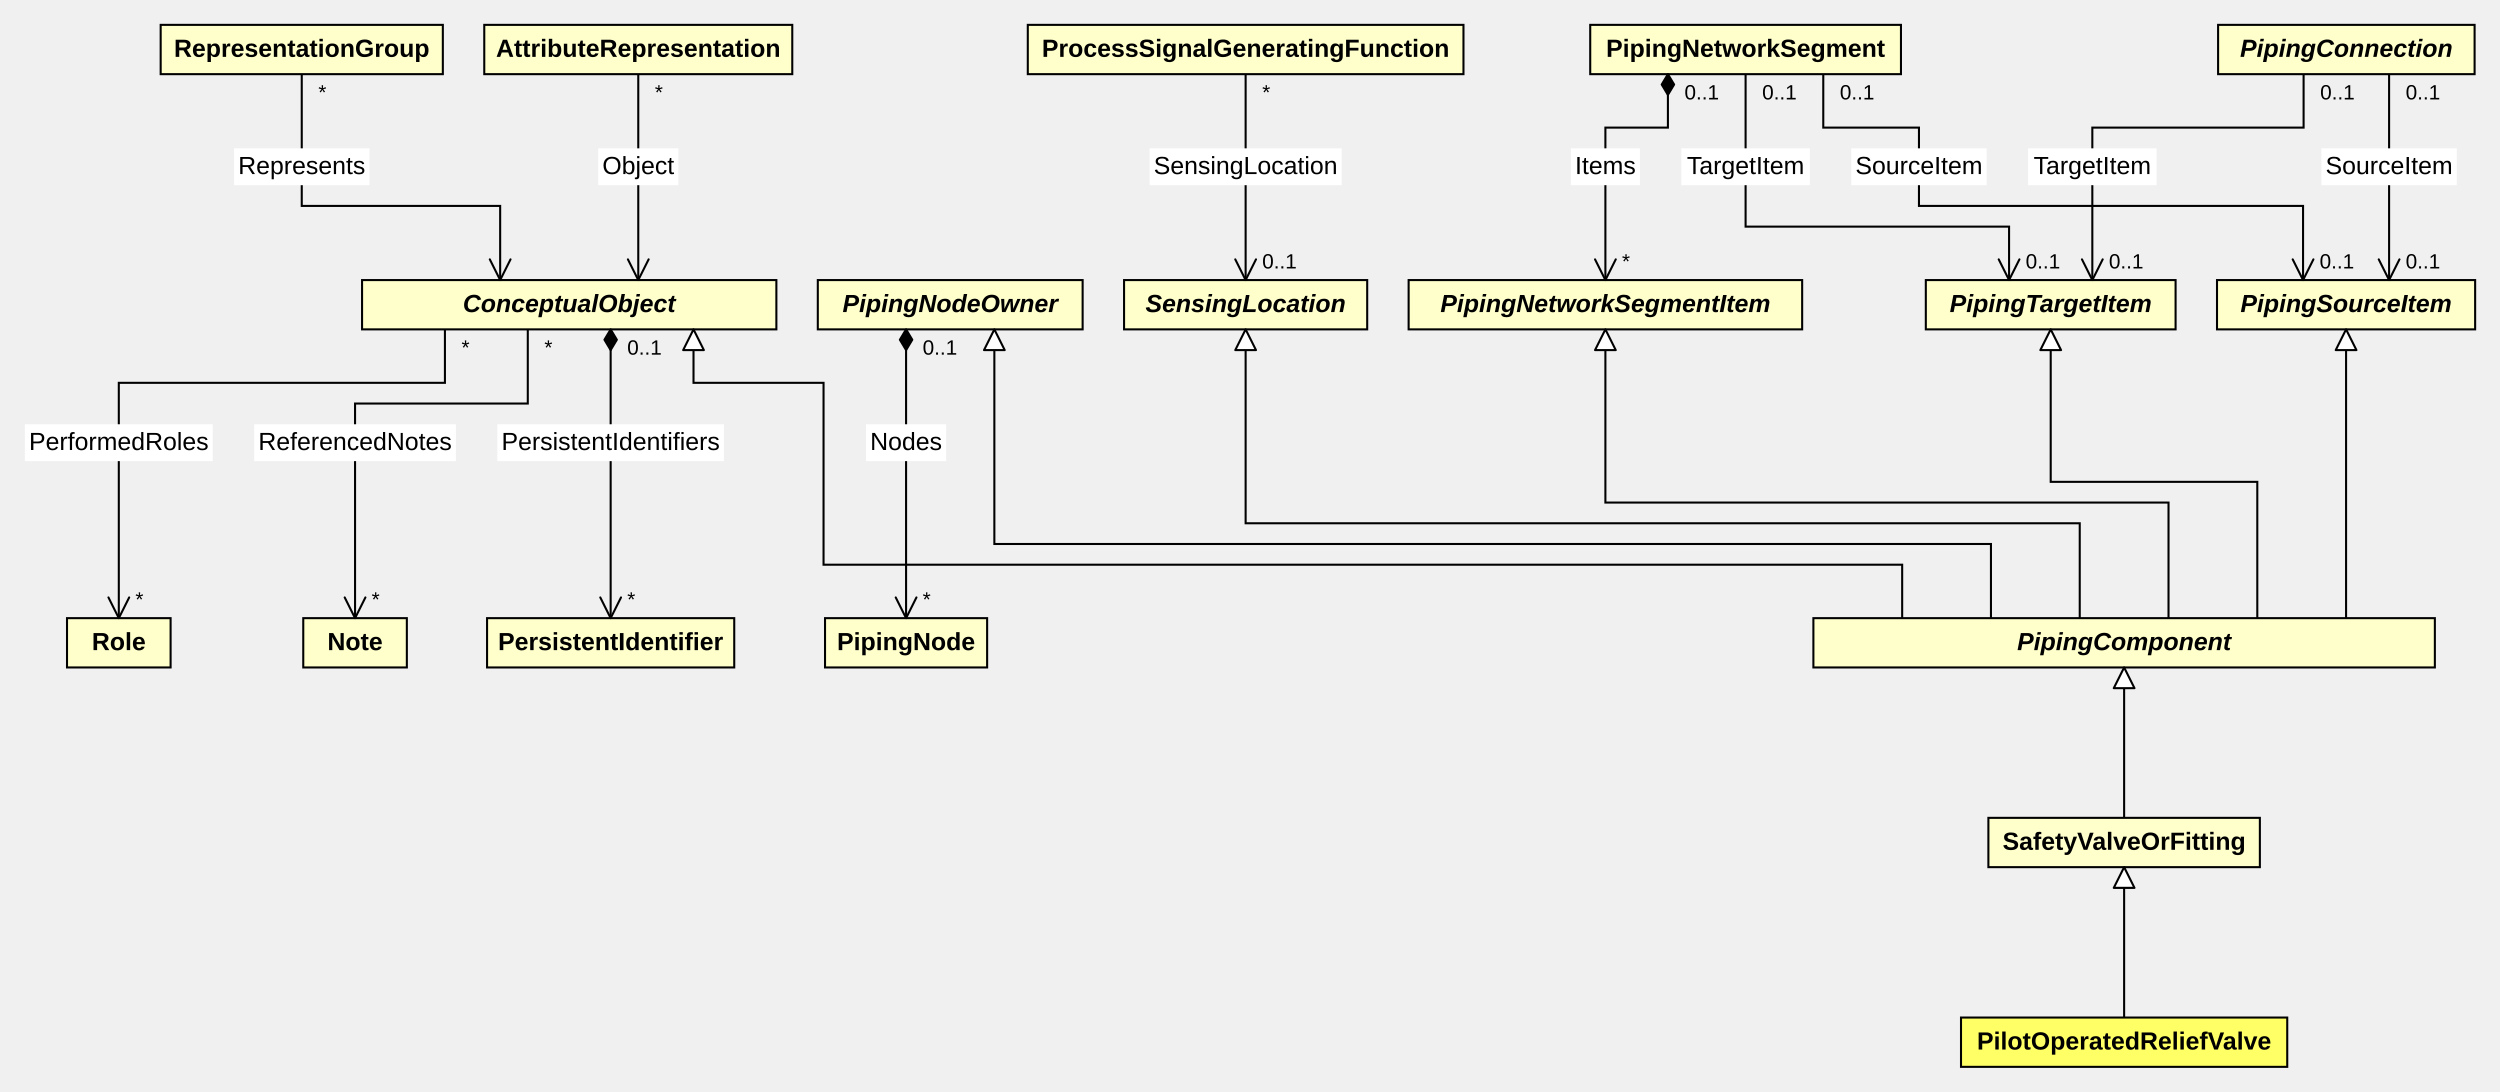
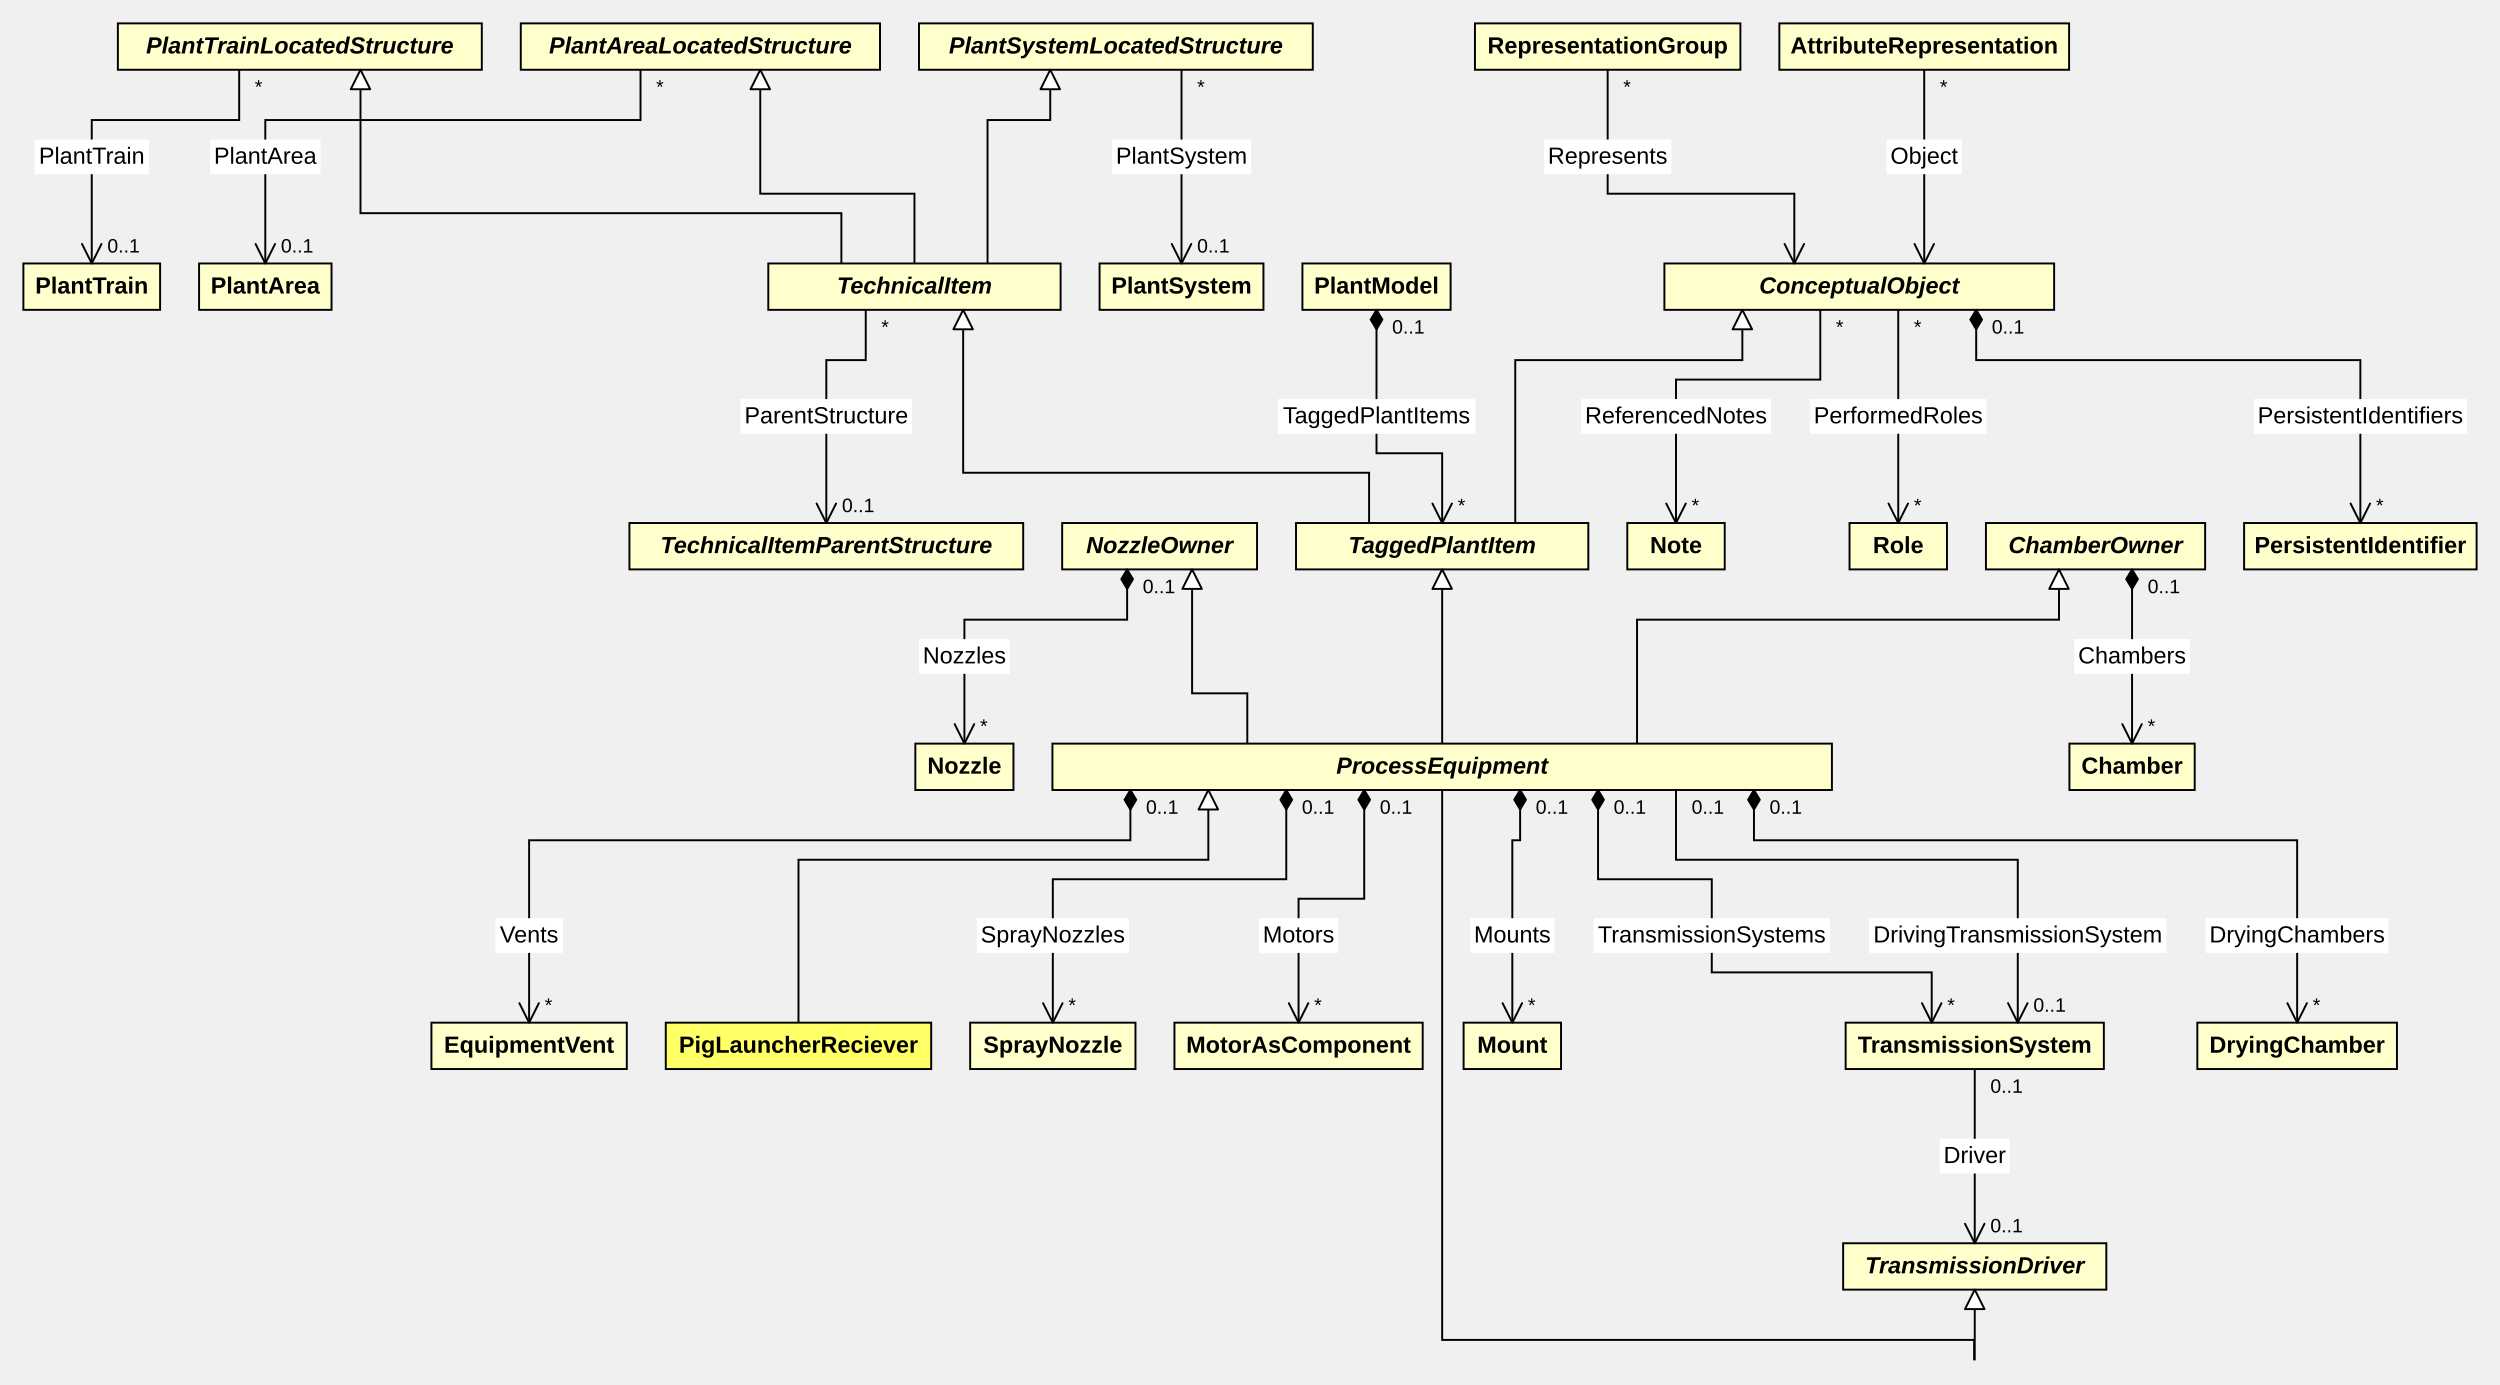
- <svg xmlns="http://www.w3.org/2000/svg" width="1206.825px" height="527px" viewBox="0.0 0.0 1206.825 527">
+ <svg xmlns="http://www.w3.org/2000/svg" width="1282.925px" height="710.6px" viewBox="0.0 0.0 1282.925 710.6">
  <style>
            .uml-foreground-stroke {
                stroke: black;
                stroke-width: 1px;
            }
            
            .uml-foreground-fill {
                fill: black;
            }
            
            .uml-background_color-type {
                fill: #ffffcc;
            }
            
            .uml-background_color-main_type {
                fill: #ffff66;
            }
            
            .uml-background_color-instance {
                fill: blue;
            }
            
            .uml-background_color-background {
                fill: white;
            }
            
            .uml-background_color-foreground {
                fill: black;
            }
            
            .uml-font-normal {
                font-family: Arial;
            }
            
            .uml-font-element {
                font-family: Arial;
            }
            
            .uml-fontsize-normal {
                font-size: 10px;
            }

            .uml-fontsize-large {
                font-size: 12px;
            }
            
            .uml-source_marker-closed_arrow {
                marker-start: url(#uml-marker-closed_arrow);
            }
            
            .uml-source_marker-open_arrow {
                marker-start: url(#uml-marker-open_arrow);
            }
            
            .uml-source_marker-filled_diamond {
                marker-start: url(#uml-marker-filled_diamond);
            }

            .uml-target_marker-closed_arrow {
                marker-end: url(#uml-marker-closed_arrow);
            }
            
            .uml-target_marker-open_arrow {
                marker-end: url(#uml-marker-open_arrow);
            }
            
            .uml-target_marker-filled_diamond {
                marker-end: url(#uml-marker-filled_diamond);
            }

            </style>
  <defs>
    <marker id="uml-marker-closed_arrow" viewBox="-2 -2 14 14" refX="10" refY="5.0" markerWidth="14" markerHeight="14" orient="auto-start-reverse">
      <path d="M 0 0 L 10 5.0 L 0 10 Z" stroke-linejoin="round" stroke-linecap="round" class="uml-foreground-stroke uml-background_color-background" />
    </marker>
    <marker id="uml-marker-open_arrow" viewBox="-2 -2 14 14" refX="10" refY="5.0" markerWidth="14" markerHeight="14" orient="auto-start-reverse">
      <path d="M 0 0 L 10 5.0 L 0 10" stroke-linejoin="round" stroke-linecap="round" fill="none" class="uml-foreground-stroke" />
    </marker>
    <marker id="uml-marker-filled_diamond" viewBox="-2 -2 14 14" refX="10" refY="5.0" markerWidth="14" markerHeight="14" orient="auto-start-reverse">
      <path d="M 0 5.0 L      5.0 2.0        10 5.0      5.0 8.0 Z       " stroke-linejoin="round" stroke-linecap="round" class="uml-foreground-stroke uml-background_color-foreground" />
    </marker>
  </defs>
-   <rect class="uml-background_color-type uml-foreground-stroke" x="174.778" y="135.2" width="200.0" height="23.8" />
-   <text x="274.778" text-anchor="middle" font-size="0px" y="150.64">
+   <rect class="uml-background_color-type uml-foreground-stroke" x="854.122" y="135.2" width="200.0" height="23.8" />
+   <text x="954.122" text-anchor="middle" font-size="0px" y="150.64">
    <a href="../dexpi-models/Core/ConceptualObject.html">
      <tspan class="uml-foreground-fill uml-font-element uml-fontsize-large" font-weight="bold" font-style="italic">ConceptualObject</tspan>
    </a>
  </text>
-   <rect class="uml-background_color-type uml-foreground-stroke" x="542.619" y="135.2" width="117.369" height="23.8" />
-   <text x="601.303" text-anchor="middle" font-size="0px" y="150.64">
-     <a href="../dexpi-models/Plant/Instrumentation/SensingLocation.html">
-       <tspan class="uml-foreground-fill uml-font-element uml-fontsize-large" font-weight="bold" font-style="italic">SensingLocation</tspan>
-     </a>
-   </text>
-   <rect class="uml-background_color-type uml-foreground-stroke" x="875.379" y="298.4" width="300.0" height="23.8" />
-   <text x="1025.379" text-anchor="middle" font-size="0px" y="313.84">
-     <a href="../dexpi-models/Plant/Piping/PipingComponent.html">
-       <tspan class="uml-foreground-fill uml-font-element uml-fontsize-large" font-weight="bold" font-style="italic">PipingComponent</tspan>
-     </a>
-   </text>
-   <rect class="uml-background_color-type uml-foreground-stroke" x="1070.742" y="12.0" width="123.82" height="23.8" />
-   <text x="1132.653" text-anchor="middle" font-size="0px" y="27.44">
-     <a href="../dexpi-models/Plant/Piping/PipingConnection.html">
-       <tspan class="uml-foreground-fill uml-font-element uml-fontsize-large" font-weight="bold" font-style="italic">PipingConnection</tspan>
-     </a>
-   </text>
-   <rect class="uml-background_color-type uml-foreground-stroke" x="679.987" y="135.2" width="189.969" height="23.8" />
-   <text x="774.972" text-anchor="middle" font-size="0px" y="150.64">
-     <a href="../dexpi-models/Plant/Piping/PipingNetworkSegmentItem.html">
-       <tspan class="uml-foreground-fill uml-font-element uml-fontsize-large" font-weight="bold" font-style="italic">PipingNetworkSegmentItem</tspan>
-     </a>
-   </text>
-   <rect class="uml-background_color-type uml-foreground-stroke" x="394.778" y="135.2" width="127.84" height="23.8" />
-   <text x="458.698" text-anchor="middle" font-size="0px" y="150.64">
-     <a href="../dexpi-models/Plant/Piping/PipingNodeOwner.html">
-       <tspan class="uml-foreground-fill uml-font-element uml-fontsize-large" font-weight="bold" font-style="italic">PipingNodeOwner</tspan>
-     </a>
-   </text>
-   <rect class="uml-background_color-type uml-foreground-stroke" x="1070.218" y="135.2" width="124.607" height="23.8" />
-   <text x="1132.521" text-anchor="middle" font-size="0px" y="150.64">
-     <a href="../dexpi-models/Plant/Piping/PipingSourceItem.html">
-       <tspan class="uml-foreground-fill uml-font-element uml-fontsize-large" font-weight="bold" font-style="italic">PipingSourceItem</tspan>
-     </a>
-   </text>
-   <rect class="uml-background_color-type uml-foreground-stroke" x="929.652" y="135.2" width="120.566" height="23.8" />
-   <text x="989.935" text-anchor="middle" font-size="0px" y="150.64">
-     <a href="../dexpi-models/Plant/Piping/PipingTargetItem.html">
-       <tspan class="uml-foreground-fill uml-font-element uml-fontsize-large" font-weight="bold" font-style="italic">PipingTargetItem</tspan>
-     </a>
-   </text>
-   <rect class="uml-background_color-type uml-foreground-stroke" x="233.77" y="12.0" width="148.684" height="23.8" />
-   <text x="308.112" text-anchor="middle" font-size="0px" y="27.44">
+   <rect class="uml-background_color-type uml-foreground-stroke" x="267.247" y="12.0" width="184.346" height="23.8" />
+   <text x="359.42" text-anchor="middle" font-size="0px" y="27.44">
+     <a href="../dexpi-models/Plant/PlantStructure/PlantAreaLocatedStructure.html">
+       <tspan class="uml-foreground-fill uml-font-element uml-fontsize-large" font-weight="bold" font-style="italic">PlantAreaLocatedStructure</tspan>
+     </a>
+   </text>
+   <rect class="uml-background_color-type uml-foreground-stroke" x="471.593" y="12.0" width="202.085" height="23.8" />
+   <text x="572.636" text-anchor="middle" font-size="0px" y="27.44">
+     <a href="../dexpi-models/Plant/PlantStructure/PlantSystemLocatedStructure.html">
+       <tspan class="uml-foreground-fill uml-font-element uml-fontsize-large" font-weight="bold" font-style="italic">PlantSystemLocatedStructure</tspan>
+     </a>
+   </text>
+   <rect class="uml-background_color-type uml-foreground-stroke" x="60.49" y="12.0" width="186.757" height="23.8" />
+   <text x="153.869" text-anchor="middle" font-size="0px" y="27.44">
+     <a href="../dexpi-models/Plant/PlantStructure/PlantTrainLocatedStructure.html">
+       <tspan class="uml-foreground-fill uml-font-element uml-fontsize-large" font-weight="bold" font-style="italic">PlantTrainLocatedStructure</tspan>
+     </a>
+   </text>
+   <rect class="uml-background_color-type uml-foreground-stroke" x="394.269" y="135.2" width="150.0" height="23.8" />
+   <text x="469.269" text-anchor="middle" font-size="0px" y="150.64">
+     <a href="../dexpi-models/Plant/PlantStructure/TechnicalItem.html">
+       <tspan class="uml-foreground-fill uml-font-element uml-fontsize-large" font-weight="bold" font-style="italic">TechnicalItem</tspan>
+     </a>
+   </text>
+   <rect class="uml-background_color-type uml-foreground-stroke" x="323.007" y="268.4" width="202.071" height="23.8" />
+   <text x="424.043" text-anchor="middle" font-size="0px" y="283.84">
+     <a href="../dexpi-models/Plant/PlantStructure/TechnicalItemParentStructure.html">
+       <tspan class="uml-foreground-fill uml-font-element uml-fontsize-large" font-weight="bold" font-style="italic">TechnicalItemParentStructure</tspan>
+     </a>
+   </text>
+   <rect class="uml-background_color-type uml-foreground-stroke" x="1019.122" y="268.4" width="112.484" height="23.8" />
+   <text x="1075.364" text-anchor="middle" font-size="0px" y="283.84">
+     <a href="../dexpi-models/Plant/ProcessEquipment/ChamberOwner.html">
+       <tspan class="uml-foreground-fill uml-font-element uml-fontsize-large" font-weight="bold" font-style="italic">ChamberOwner</tspan>
+     </a>
+   </text>
+   <rect class="uml-background_color-type uml-foreground-stroke" x="545.078" y="268.4" width="100.0" height="23.8" />
+   <text x="595.078" text-anchor="middle" font-size="0px" y="283.84">
+     <a href="../dexpi-models/Plant/ProcessEquipment/NozzleOwner.html">
+       <tspan class="uml-foreground-fill uml-font-element uml-fontsize-large" font-weight="bold" font-style="italic">NozzleOwner</tspan>
+     </a>
+   </text>
+   <rect class="uml-background_color-type uml-foreground-stroke" x="540.078" y="381.6" width="400.0" height="23.8" />
+   <text x="740.078" text-anchor="middle" font-size="0px" y="397.04">
+     <a href="../dexpi-models/Plant/ProcessEquipment/ProcessEquipment.html">
+       <tspan class="uml-foreground-fill uml-font-element uml-fontsize-large" font-weight="bold" font-style="italic">ProcessEquipment</tspan>
+     </a>
+   </text>
+   <rect class="uml-background_color-type uml-foreground-stroke" x="665.078" y="268.4" width="150.0" height="23.8" />
+   <text x="740.078" text-anchor="middle" font-size="0px" y="283.84">
+     <a href="../dexpi-models/Plant/ProcessEquipment/TaggedPlantItem.html">
+       <tspan class="uml-foreground-fill uml-font-element uml-fontsize-large" font-weight="bold" font-style="italic">TaggedPlantItem</tspan>
+     </a>
+   </text>
+   <rect class="uml-background_color-type uml-foreground-stroke" x="945.853" y="638" width="135.051" height="23.8" />
+   <text x="1013.379" text-anchor="middle" font-size="0px" y="653.44">
+     <a href="../dexpi-models/Plant/ProcessEquipment/TransmissionDriver.html">
+       <tspan class="uml-foreground-fill uml-font-element uml-fontsize-large" font-weight="bold" font-style="italic">TransmissionDriver</tspan>
+     </a>
+   </text>
+   <rect class="uml-background_color-type uml-foreground-stroke" x="913.114" y="12.0" width="148.684" height="23.8" />
+   <text x="987.455" text-anchor="middle" font-size="0px" y="27.44">
    <a href="../dexpi-models/Core/Diagram/AttributeRepresentation.html">
      <tspan class="uml-foreground-fill uml-font-element uml-fontsize-large" font-weight="bold">AttributeRepresentation</tspan>
    </a>
  </text>
-   <rect class="uml-background_color-type uml-foreground-stroke" x="77.558" y="12.0" width="136.212" height="23.8" />
-   <text x="145.664" text-anchor="middle" font-size="0px" y="27.44">
+   <rect class="uml-background_color-type uml-foreground-stroke" x="756.901" y="12.0" width="136.212" height="23.8" />
+   <text x="825.007" text-anchor="middle" font-size="0px" y="27.44">
    <a href="../dexpi-models/Core/Diagram/RepresentationGroup.html">
      <tspan class="uml-foreground-fill uml-font-element uml-fontsize-large" font-weight="bold">RepresentationGroup</tspan>
    </a>
  </text>
-   <rect class="uml-background_color-type uml-foreground-stroke" x="146.395" y="298.4" width="50.0" height="23.8" />
-   <text x="171.395" text-anchor="middle" font-size="0px" y="313.84">
+   <rect class="uml-background_color-type uml-foreground-stroke" x="835.078" y="268.4" width="50.0" height="23.8" />
+   <text x="860.078" text-anchor="middle" font-size="0px" y="283.84">
    <a href="../dexpi-models/Core/Note.html">
      <tspan class="uml-foreground-fill uml-font-element uml-fontsize-large" font-weight="bold">Note</tspan>
    </a>
  </text>
-   <rect class="uml-background_color-type uml-foreground-stroke" x="235.119" y="298.4" width="119.319" height="23.8" />
-   <text x="294.778" text-anchor="middle" font-size="0px" y="313.84">
+   <rect class="uml-background_color-type uml-foreground-stroke" x="1151.606" y="268.4" width="119.319" height="23.8" />
+   <text x="1211.265" text-anchor="middle" font-size="0px" y="283.84">
    <a href="../dexpi-models/Core/PersistentIdentifier.html">
      <tspan class="uml-foreground-fill uml-font-element uml-fontsize-large" font-weight="bold">PersistentIdentifier</tspan>
    </a>
  </text>
-   <rect class="uml-background_color-type uml-foreground-stroke" x="32.351" y="298.4" width="50.0" height="23.8" />
-   <text x="57.351" text-anchor="middle" font-size="0px" y="313.84">
+   <rect class="uml-background_color-type uml-foreground-stroke" x="949.122" y="268.4" width="50.0" height="23.8" />
+   <text x="974.122" text-anchor="middle" font-size="0px" y="283.84">
    <a href="../dexpi-models/Core/Role.html">
      <tspan class="uml-foreground-fill uml-font-element uml-fontsize-large" font-weight="bold">Role</tspan>
    </a>
  </text>
-   <rect class="uml-background_color-main_type uml-foreground-stroke" x="946.638" y="491.2" width="157.482" height="23.8" />
-   <text x="1025.379" text-anchor="middle" font-size="0px" y="506.64">
-     <tspan class="uml-foreground-fill uml-font-element uml-fontsize-large" font-weight="bold">PilotOperatedReliefValve</tspan>
-   </text>
-   <rect class="uml-background_color-type uml-foreground-stroke" x="496.146" y="12.0" width="210.314" height="23.8" />
-   <text x="601.303" text-anchor="middle" font-size="0px" y="27.44">
-     <a href="../dexpi-models/Plant/Instrumentation/ProcessSignalGeneratingFunction.html">
-       <tspan class="uml-foreground-fill uml-font-element uml-fontsize-large" font-weight="bold">ProcessSignalGeneratingFunction</tspan>
-     </a>
-   </text>
-   <rect class="uml-background_color-type uml-foreground-stroke" x="767.65" y="12.0" width="150.0" height="23.8" />
-   <text x="842.65" text-anchor="middle" font-size="0px" y="27.44">
-     <a href="../dexpi-models/Plant/Piping/PipingNetworkSegment.html">
-       <tspan class="uml-foreground-fill uml-font-element uml-fontsize-large" font-weight="bold">PipingNetworkSegment</tspan>
-     </a>
-   </text>
-   <rect class="uml-background_color-type uml-foreground-stroke" x="398.267" y="298.4" width="78.249" height="23.8" />
-   <text x="437.392" text-anchor="middle" font-size="0px" y="313.84">
-     <a href="../dexpi-models/Plant/Piping/PipingNode.html">
-       <tspan class="uml-foreground-fill uml-font-element uml-fontsize-large" font-weight="bold">PipingNode</tspan>
-     </a>
-   </text>
-   <rect class="uml-background_color-type uml-foreground-stroke" x="959.854" y="394.8" width="131.049" height="23.8" />
-   <text x="1025.379" text-anchor="middle" font-size="0px" y="410.24">
-     <a href="../dexpi-models/Plant/Piping/SafetyValveOrFitting.html">
-       <tspan class="uml-foreground-fill uml-font-element uml-fontsize-large" font-weight="bold">SafetyValveOrFitting</tspan>
-     </a>
-   </text>
-   <polyline class="uml-foreground-stroke uml-source_marker-closed_arrow" points="334.778,159.0 334.778,184.8 397.548,184.8 397.548,213.2 397.548,214.2 397.548,272.6 918.236,272.6 918.236,298.4" fill="none" />
-   <polyline class="uml-foreground-stroke uml-source_marker-closed_arrow" points="601.303,159.0 601.303,213.2 601.303,214.2 601.303,252.6 1003.95,252.6 1003.95,298.4" fill="none" />
-   <polyline class="uml-foreground-stroke uml-source_marker-closed_arrow" points="1025.379,322.2 1025.379,358 1025.379,359 1025.379,394.8" fill="none" />
-   <polyline class="uml-foreground-stroke uml-source_marker-closed_arrow" points="774.972,159.0 774.972,213.2 774.972,214.2 774.972,242.6 1046.807,242.6 1046.807,298.4" fill="none" />
-   <polyline class="uml-foreground-stroke uml-source_marker-closed_arrow" points="480.005,159.0 480.005,213.2 480.005,214.2 480.005,262.6 961.093,262.6 961.093,298.4" fill="none" />
-   <polyline class="uml-foreground-stroke uml-source_marker-closed_arrow" points="1132.521,159.0 1132.521,213.2 1132.521,214.2 1132.521,298.4" fill="none" />
-   <polyline class="uml-foreground-stroke uml-source_marker-closed_arrow" points="989.935,159.0 989.935,213.2 989.935,214.2 989.935,232.6 1089.664,232.6 1089.664,298.4" fill="none" />
-   <polyline class="uml-foreground-stroke uml-source_marker-closed_arrow" points="1025.379,418.6 1025.379,454.4 1025.379,455.4 1025.379,491.2" fill="none" />
-   <rect class="uml-background_color-background " x="12.0" y="204.8" width="90.701" height="17.8" />
-   <text x="57.351" text-anchor="middle" font-size="0px" y="217.24">
+   <rect class="uml-background_color-main_type uml-foreground-stroke" x="341.654" y="524.8" width="136.206" height="23.8" />
+   <text x="409.757" text-anchor="middle" font-size="0px" y="540.24">
+     <tspan class="uml-foreground-fill uml-font-element uml-fontsize-large" font-weight="bold">PigLauncherReciever</tspan>
+   </text>
+   <rect class="uml-background_color-type uml-foreground-stroke" x="668.364" y="135.2" width="76.039" height="23.8" />
+   <text x="706.384" text-anchor="middle" font-size="0px" y="150.64">
+     <a href="../dexpi-models/Plant/PlantModel.html">
+       <tspan class="uml-foreground-fill uml-font-element uml-fontsize-large" font-weight="bold">PlantModel</tspan>
+     </a>
+   </text>
+   <rect class="uml-background_color-type uml-foreground-stroke" x="102.161" y="135.2" width="67.969" height="23.8" />
+   <text x="136.145" text-anchor="middle" font-size="0px" y="150.64">
+     <a href="../dexpi-models/Plant/PlantStructure/PlantArea.html">
+       <tspan class="uml-foreground-fill uml-font-element uml-fontsize-large" font-weight="bold">PlantArea</tspan>
+     </a>
+   </text>
+   <rect class="uml-background_color-type uml-foreground-stroke" x="564.269" y="135.2" width="84.095" height="23.8" />
+   <text x="606.317" text-anchor="middle" font-size="0px" y="150.64">
+     <a href="../dexpi-models/Plant/PlantStructure/PlantSystem.html">
+       <tspan class="uml-foreground-fill uml-font-element uml-fontsize-large" font-weight="bold">PlantSystem</tspan>
+     </a>
+   </text>
+   <rect class="uml-background_color-type uml-foreground-stroke" x="12.0" y="135.2" width="70.161" height="23.8" />
+   <text x="47.08" text-anchor="middle" font-size="0px" y="150.64">
+     <a href="../dexpi-models/Plant/PlantStructure/PlantTrain.html">
+       <tspan class="uml-foreground-fill uml-font-element uml-fontsize-large" font-weight="bold">PlantTrain</tspan>
+     </a>
+   </text>
+   <rect class="uml-background_color-type uml-foreground-stroke" x="1061.967" y="381.6" width="64.289" height="23.8" />
+   <text x="1094.111" text-anchor="middle" font-size="0px" y="397.04">
+     <a href="../dexpi-models/Plant/ProcessEquipment/Chamber.html">
+       <tspan class="uml-foreground-fill uml-font-element uml-fontsize-large" font-weight="bold">Chamber</tspan>
+     </a>
+   </text>
+   <rect class="uml-background_color-type uml-foreground-stroke" x="1127.609" y="524.8" width="102.432" height="23.8" />
+   <text x="1178.825" text-anchor="middle" font-size="0px" y="540.24">
+     <a href="../dexpi-models/Plant/ProcessEquipment/DryingChamber.html">
+       <tspan class="uml-foreground-fill uml-font-element uml-fontsize-large" font-weight="bold">DryingChamber</tspan>
+     </a>
+   </text>
+   <rect class="uml-background_color-type uml-foreground-stroke" x="221.394" y="524.8" width="100.26" height="23.8" />
+   <text x="271.524" text-anchor="middle" font-size="0px" y="540.24">
+     <a href="../dexpi-models/Plant/ProcessEquipment/EquipmentVent.html">
+       <tspan class="uml-foreground-fill uml-font-element uml-fontsize-large" font-weight="bold">EquipmentVent</tspan>
+     </a>
+   </text>
+   <rect class="uml-background_color-type uml-foreground-stroke" x="602.69" y="524.8" width="127.388" height="23.8" />
+   <text x="666.384" text-anchor="middle" font-size="0px" y="540.24">
+     <a href="../dexpi-models/Plant/ProcessEquipment/MotorAsComponent.html">
+       <tspan class="uml-foreground-fill uml-font-element uml-fontsize-large" font-weight="bold">MotorAsComponent</tspan>
+     </a>
+   </text>
+   <rect class="uml-background_color-type uml-foreground-stroke" x="751.078" y="524.8" width="50.0" height="23.8" />
+   <text x="776.078" text-anchor="middle" font-size="0px" y="540.24">
+     <a href="../dexpi-models/Plant/ProcessEquipment/Mount.html">
+       <tspan class="uml-foreground-fill uml-font-element uml-fontsize-large" font-weight="bold">Mount</tspan>
+     </a>
+   </text>
+   <rect class="uml-background_color-type uml-foreground-stroke" x="469.73" y="381.6" width="50.348" height="23.8" />
+   <text x="494.904" text-anchor="middle" font-size="0px" y="397.04">
+     <a href="../dexpi-models/Plant/ProcessEquipment/Nozzle.html">
+       <tspan class="uml-foreground-fill uml-font-element uml-fontsize-large" font-weight="bold">Nozzle</tspan>
+     </a>
+   </text>
+   <rect class="uml-background_color-type uml-foreground-stroke" x="497.86" y="524.8" width="84.83" height="23.8" />
+   <text x="540.275" text-anchor="middle" font-size="0px" y="540.24">
+     <a href="../dexpi-models/Plant/ProcessEquipment/SprayNozzle.html">
+       <tspan class="uml-foreground-fill uml-font-element uml-fontsize-large" font-weight="bold">SprayNozzle</tspan>
+     </a>
+   </text>
+   <rect class="uml-background_color-type uml-foreground-stroke" x="947.132" y="524.8" width="132.493" height="23.8" />
+   <text x="1013.379" text-anchor="middle" font-size="0px" y="540.24">
+     <a href="../dexpi-models/Plant/ProcessEquipment/TransmissionSystem.html">
+       <tspan class="uml-foreground-fill uml-font-element uml-fontsize-large" font-weight="bold">TransmissionSystem</tspan>
+     </a>
+   </text>
+   <polyline class="uml-foreground-stroke uml-source_marker-closed_arrow" points="894.122,159.0 894.122,184.8 777.578,184.8 777.578,213.2 777.578,214.2 777.578,268.4" fill="none" />
+   <polyline class="uml-foreground-stroke uml-source_marker-closed_arrow" points="390.145,35.8 390.145,80.0 390.145,81.0 390.145,99.4 469.269,99.4 469.269,135.2" fill="none" />
+   <polyline class="uml-foreground-stroke uml-source_marker-closed_arrow" points="538.955,35.8 538.955,61.6 506.769,61.6 506.769,80.0 506.769,81.0 506.769,135.2" fill="none" />
+   <polyline class="uml-foreground-stroke uml-source_marker-closed_arrow" points="184.995,35.8 184.995,80.0 184.995,81.0 184.995,109.4 431.769,109.4 431.769,135.2" fill="none" />
+   <polyline class="uml-foreground-stroke uml-source_marker-closed_arrow" points="494.269,159.0 494.269,213.2 494.269,214.2 494.269,242.6 702.578,242.6 702.578,268.4" fill="none" />
+   <polyline class="uml-foreground-stroke uml-source_marker-closed_arrow" points="1056.617,292.2 1056.617,318 840.078,318 840.078,336.4 840.078,337.4 840.078,381.6" fill="none" />
+   <polyline class="uml-foreground-stroke uml-source_marker-closed_arrow" points="611.745,292.2 611.745,336.4 611.745,337.4 611.745,355.8 640.078,355.8 640.078,381.6" fill="none" />
+   <polyline class="uml-foreground-stroke uml-source_marker-closed_arrow" points="620.078,405.4 620.078,441.2 409.757,441.2 409.757,479.6 409.757,480.6 409.757,524.8" fill="none" />
+   <polyline class="uml-foreground-stroke uml-source_marker-closed_arrow" points="740.078,292.2 740.078,336.4 740.078,337.4 740.078,381.6" fill="none" />
+   <polyline class="uml-foreground-stroke uml-source_marker-closed_arrow" points="1013.379,661.8 1013.379,697.6 1013.045,697.6 1013.045,687.6 740.078,687.6 740.078,405.4" fill="none" />
+   <rect class="uml-background_color-background " x="928.771" y="204.8" width="90.701" height="17.8" />
+   <text x="974.122" text-anchor="middle" font-size="0px" y="217.24">
    <a href="../dexpi-models/Core/ConceptualObject.html#sp:core.conceptualobject.performedroles">
      <tspan class="uml-foreground-fill uml-font-element uml-fontsize-large">PerformedRoles</tspan>
    </a>
  </text>
-   <polyline class="uml-foreground-stroke" points="214.778,159.0 214.778,184.8 57.351,184.8 57.351,204.8" fill="none" />
-   <polyline class="uml-foreground-stroke uml-target_marker-open_arrow" points="57.351,222.6 57.351,298.4" fill="none" />
-   <text x="222.778" font-size="0px" y="171.2">
-     <tspan class="uml-foreground-fill uml-font-normal uml-fontsize-normal">*</tspan>
-   </text>
-   <text x="65.351" font-size="0px" y="292.8">
-     <tspan class="uml-foreground-fill uml-font-normal uml-fontsize-normal">*</tspan>
-   </text>
-   <rect class="uml-background_color-background " x="240.088" y="204.8" width="109.381" height="17.8" />
-   <text x="294.778" text-anchor="middle" font-size="0px" y="217.24">
+   <polyline class="uml-foreground-stroke" points="974.122,159.0 974.122,204.8" fill="none" />
+   <polyline class="uml-foreground-stroke uml-target_marker-open_arrow" points="974.122,222.6 974.122,268.4" fill="none" />
+   <text x="982.122" font-size="0px" y="171.2">
+     <tspan class="uml-foreground-fill uml-font-normal uml-fontsize-normal">*</tspan>
+   </text>
+   <text x="982.122" font-size="0px" y="262.8">
+     <tspan class="uml-foreground-fill uml-font-normal uml-fontsize-normal">*</tspan>
+   </text>
+   <rect class="uml-background_color-background " x="1156.575" y="204.8" width="109.381" height="17.8" />
+   <text x="1211.265" text-anchor="middle" font-size="0px" y="217.24">
    <a href="../dexpi-models/Core/ConceptualObject.html#sp:core.conceptualobject.persistentidentifiers">
      <tspan class="uml-foreground-fill uml-font-element uml-fontsize-large">PersistentIdentifiers</tspan>
    </a>
  </text>
-   <polyline class="uml-foreground-stroke uml-source_marker-filled_diamond" points="294.778,159.0 294.778,204.8" fill="none" />
-   <polyline class="uml-foreground-stroke uml-target_marker-open_arrow" points="294.778,222.6 294.778,298.4" fill="none" />
-   <text x="302.778" font-size="0px" y="171.2">
-     <tspan class="uml-foreground-fill uml-font-normal uml-fontsize-normal">0..1</tspan>
-   </text>
-   <text x="302.778" font-size="0px" y="292.8">
-     <tspan class="uml-foreground-fill uml-font-normal uml-fontsize-normal">*</tspan>
-   </text>
-   <rect class="uml-background_color-background " x="122.701" y="204.8" width="97.387" height="17.8" />
-   <text x="171.395" text-anchor="middle" font-size="0px" y="217.24">
+   <polyline class="uml-foreground-stroke uml-source_marker-filled_diamond" points="1014.122,159.0 1014.122,184.8 1211.265,184.8 1211.265,204.8" fill="none" />
+   <polyline class="uml-foreground-stroke uml-target_marker-open_arrow" points="1211.265,222.6 1211.265,268.4" fill="none" />
+   <text x="1022.122" font-size="0px" y="171.2">
+     <tspan class="uml-foreground-fill uml-font-normal uml-fontsize-normal">0..1</tspan>
+   </text>
+   <text x="1219.265" font-size="0px" y="262.8">
+     <tspan class="uml-foreground-fill uml-font-normal uml-fontsize-normal">*</tspan>
+   </text>
+   <rect class="uml-background_color-background " x="811.385" y="204.8" width="97.387" height="17.8" />
+   <text x="860.078" text-anchor="middle" font-size="0px" y="217.24">
    <a href="../dexpi-models/Core/ConceptualObject.html#sp:core.conceptualobject.referencednotes">
      <tspan class="uml-foreground-fill uml-font-element uml-fontsize-large">ReferencedNotes</tspan>
    </a>
  </text>
-   <polyline class="uml-foreground-stroke" points="254.778,159.0 254.778,194.8 171.395,194.8 171.395,204.8" fill="none" />
-   <polyline class="uml-foreground-stroke uml-target_marker-open_arrow" points="171.395,222.6 171.395,298.4" fill="none" />
-   <text x="262.778" font-size="0px" y="171.2">
-     <tspan class="uml-foreground-fill uml-font-normal uml-fontsize-normal">*</tspan>
-   </text>
-   <text x="179.395" font-size="0px" y="292.8">
-     <tspan class="uml-foreground-fill uml-font-normal uml-fontsize-normal">*</tspan>
-   </text>
-   <rect class="uml-background_color-background " x="288.771" y="71.6" width="38.682" height="17.8" />
-   <text x="308.112" text-anchor="middle" font-size="0px" y="84.04">
+   <polyline class="uml-foreground-stroke" points="934.122,159.0 934.122,194.8 860.078,194.8 860.078,204.8" fill="none" />
+   <polyline class="uml-foreground-stroke uml-target_marker-open_arrow" points="860.078,222.6 860.078,268.4" fill="none" />
+   <text x="942.122" font-size="0px" y="171.2">
+     <tspan class="uml-foreground-fill uml-font-normal uml-fontsize-normal">*</tspan>
+   </text>
+   <text x="868.078" font-size="0px" y="262.8">
+     <tspan class="uml-foreground-fill uml-font-normal uml-fontsize-normal">*</tspan>
+   </text>
+   <rect class="uml-background_color-background " x="968.115" y="71.6" width="38.682" height="17.8" />
+   <text x="987.455" text-anchor="middle" font-size="0px" y="84.04">
    <a href="../dexpi-models/Core/Diagram/AttributeRepresentation.html#sp:core.diagram.attributerepresentation.object">
      <tspan class="uml-foreground-fill uml-font-element uml-fontsize-large">Object</tspan>
    </a>
  </text>
-   <polyline class="uml-foreground-stroke" points="308.112,35.8 308.112,71.6" fill="none" />
-   <polyline class="uml-foreground-stroke uml-target_marker-open_arrow" points="308.112,89.4 308.112,135.2" fill="none" />
-   <text x="316.112" font-size="0px" y="48.0">
-     <tspan class="uml-foreground-fill uml-font-normal uml-fontsize-normal">*</tspan>
-   </text>
-   <rect class="uml-background_color-background " x="112.981" y="71.6" width="65.365" height="17.8" />
-   <text x="145.664" text-anchor="middle" font-size="0px" y="84.04">
+   <polyline class="uml-foreground-stroke" points="987.455,35.8 987.455,71.6" fill="none" />
+   <polyline class="uml-foreground-stroke uml-target_marker-open_arrow" points="987.455,89.4 987.455,135.2" fill="none" />
+   <text x="995.455" font-size="0px" y="48.0">
+     <tspan class="uml-foreground-fill uml-font-normal uml-fontsize-normal">*</tspan>
+   </text>
+   <rect class="uml-background_color-background " x="792.325" y="71.6" width="65.365" height="17.8" />
+   <text x="825.007" text-anchor="middle" font-size="0px" y="84.04">
    <a href="../dexpi-models/Core/Diagram/RepresentationGroup.html#sp:core.diagram.representationgroup.represents">
      <tspan class="uml-foreground-fill uml-font-element uml-fontsize-large">Represents</tspan>
    </a>
  </text>
-   <polyline class="uml-foreground-stroke" points="145.664,35.8 145.664,71.6" fill="none" />
-   <polyline class="uml-foreground-stroke uml-target_marker-open_arrow" points="145.664,89.4 145.664,99.4 241.445,99.4 241.445,135.2" fill="none" />
-   <text x="153.664" font-size="0px" y="48.0">
-     <tspan class="uml-foreground-fill uml-font-normal uml-fontsize-normal">*</tspan>
-   </text>
-   <rect class="uml-background_color-background " x="554.936" y="71.6" width="92.734" height="17.8" />
-   <text x="601.303" text-anchor="middle" font-size="0px" y="84.04">
-     <a href="../dexpi-models/Plant/Instrumentation/ProcessSignalGeneratingFunction.html#sp:plant.instrumentation.processsignalgeneratingfunction.sensinglocation">
-       <tspan class="uml-foreground-fill uml-font-element uml-fontsize-large">SensingLocation</tspan>
-     </a>
-   </text>
-   <polyline class="uml-foreground-stroke" points="601.303,35.8 601.303,71.6" fill="none" />
-   <polyline class="uml-foreground-stroke uml-target_marker-open_arrow" points="601.303,89.4 601.303,135.2" fill="none" />
-   <text x="609.303" font-size="0px" y="48.0">
-     <tspan class="uml-foreground-fill uml-font-normal uml-fontsize-normal">*</tspan>
-   </text>
-   <text x="609.303" font-size="0px" y="129.6">
-     <tspan class="uml-foreground-fill uml-font-normal uml-fontsize-normal">0..1</tspan>
-   </text>
-   <rect class="uml-background_color-background " x="1120.61" y="71.6" width="65.359" height="17.8" />
-   <text x="1153.289" text-anchor="middle" font-size="0px" y="84.04">
-     <a href="../dexpi-models/Plant/Piping/PipingConnection.html#sp:plant.piping.pipingconnection.sourceitem">
-       <tspan class="uml-foreground-fill uml-font-element uml-fontsize-large">SourceItem</tspan>
-     </a>
-   </text>
-   <polyline class="uml-foreground-stroke" points="1153.289,35.8 1153.289,71.6" fill="none" />
-   <polyline class="uml-foreground-stroke uml-target_marker-open_arrow" points="1153.289,89.4 1153.289,135.2" fill="none" />
-   <text x="1161.289" font-size="0px" y="48.0">
-     <tspan class="uml-foreground-fill uml-font-normal uml-fontsize-normal">0..1</tspan>
-   </text>
-   <text x="1161.289" font-size="0px" y="129.6">
-     <tspan class="uml-foreground-fill uml-font-normal uml-fontsize-normal">0..1</tspan>
-   </text>
-   <rect class="uml-background_color-background " x="979.019" y="71.6" width="62.02" height="17.8" />
-   <text x="1010.029" text-anchor="middle" font-size="0px" y="84.04">
-     <a href="../dexpi-models/Plant/Piping/PipingConnection.html#sp:plant.piping.pipingconnection.targetitem">
-       <tspan class="uml-foreground-fill uml-font-element uml-fontsize-large">TargetItem</tspan>
-     </a>
-   </text>
-   <polyline class="uml-foreground-stroke" points="1112.016,35.8 1112.016,61.6 1010.029,61.6 1010.029,71.6" fill="none" />
-   <polyline class="uml-foreground-stroke uml-target_marker-open_arrow" points="1010.029,89.4 1010.029,135.2" fill="none" />
-   <text x="1120.016" font-size="0px" y="48.0">
-     <tspan class="uml-foreground-fill uml-font-normal uml-fontsize-normal">0..1</tspan>
-   </text>
-   <text x="1018.029" font-size="0px" y="129.6">
-     <tspan class="uml-foreground-fill uml-font-normal uml-fontsize-normal">0..1</tspan>
-   </text>
-   <rect class="uml-background_color-background " x="758.303" y="71.6" width="33.338" height="17.8" />
-   <text x="774.972" text-anchor="middle" font-size="0px" y="84.04">
-     <a href="../dexpi-models/Plant/Piping/PipingNetworkSegment.html#sp:plant.piping.pipingnetworksegment.items">
-       <tspan class="uml-foreground-fill uml-font-element uml-fontsize-large">Items</tspan>
-     </a>
-   </text>
-   <polyline class="uml-foreground-stroke uml-source_marker-filled_diamond" points="805.15,35.8 805.15,61.6 774.972,61.6 774.972,71.6" fill="none" />
-   <polyline class="uml-foreground-stroke uml-target_marker-open_arrow" points="774.972,89.4 774.972,135.2" fill="none" />
-   <text x="813.15" font-size="0px" y="48.0">
-     <tspan class="uml-foreground-fill uml-font-normal uml-fontsize-normal">0..1</tspan>
-   </text>
-   <text x="782.972" font-size="0px" y="129.6">
-     <tspan class="uml-foreground-fill uml-font-normal uml-fontsize-normal">*</tspan>
-   </text>
-   <rect class="uml-background_color-background " x="893.66" y="71.6" width="65.359" height="17.8" />
-   <text x="926.34" text-anchor="middle" font-size="0px" y="84.04">
-     <a href="../dexpi-models/Plant/Piping/PipingNetworkSegment.html#sp:plant.piping.pipingnetworksegment.sourceitem">
-       <tspan class="uml-foreground-fill uml-font-element uml-fontsize-large">SourceItem</tspan>
-     </a>
-   </text>
-   <polyline class="uml-foreground-stroke" points="880.15,35.8 880.15,61.6 926.34,61.6 926.34,71.6" fill="none" />
-   <polyline class="uml-foreground-stroke uml-target_marker-open_arrow" points="926.34,89.4 926.34,99.4 1111.754,99.4 1111.754,135.2" fill="none" />
-   <text x="888.15" font-size="0px" y="48.0">
-     <tspan class="uml-foreground-fill uml-font-normal uml-fontsize-normal">0..1</tspan>
-   </text>
-   <text x="1119.754" font-size="0px" y="129.6">
-     <tspan class="uml-foreground-fill uml-font-normal uml-fontsize-normal">0..1</tspan>
-   </text>
-   <rect class="uml-background_color-background " x="811.64" y="71.6" width="62.02" height="17.8" />
-   <text x="842.65" text-anchor="middle" font-size="0px" y="84.04">
-     <a href="../dexpi-models/Plant/Piping/PipingNetworkSegment.html#sp:plant.piping.pipingnetworksegment.targetitem">
-       <tspan class="uml-foreground-fill uml-font-element uml-fontsize-large">TargetItem</tspan>
-     </a>
-   </text>
-   <polyline class="uml-foreground-stroke" points="842.65,35.8 842.65,71.6" fill="none" />
-   <polyline class="uml-foreground-stroke uml-target_marker-open_arrow" points="842.65,89.4 842.65,109.4 969.84,109.4 969.84,135.2" fill="none" />
-   <text x="850.65" font-size="0px" y="48.0">
-     <tspan class="uml-foreground-fill uml-font-normal uml-fontsize-normal">0..1</tspan>
-   </text>
-   <text x="977.84" font-size="0px" y="129.6">
-     <tspan class="uml-foreground-fill uml-font-normal uml-fontsize-normal">0..1</tspan>
-   </text>
-   <rect class="uml-background_color-background " x="418.048" y="204.8" width="38.688" height="17.8" />
-   <text x="437.392" text-anchor="middle" font-size="0px" y="217.24">
-     <a href="../dexpi-models/Plant/Piping/PipingNodeOwner.html#sp:plant.piping.pipingnodeowner.nodes">
-       <tspan class="uml-foreground-fill uml-font-element uml-fontsize-large">Nodes</tspan>
-     </a>
-   </text>
-   <polyline class="uml-foreground-stroke uml-source_marker-filled_diamond" points="437.392,159.0 437.392,204.8" fill="none" />
-   <polyline class="uml-foreground-stroke uml-target_marker-open_arrow" points="437.392,222.6 437.392,298.4" fill="none" />
-   <text x="445.392" font-size="0px" y="171.2">
-     <tspan class="uml-foreground-fill uml-font-normal uml-fontsize-normal">0..1</tspan>
-   </text>
-   <text x="445.392" font-size="0px" y="292.8">
-     <tspan class="uml-foreground-fill uml-font-normal uml-fontsize-normal">*</tspan>
+   <polyline class="uml-foreground-stroke" points="825.007,35.8 825.007,71.6" fill="none" />
+   <polyline class="uml-foreground-stroke uml-target_marker-open_arrow" points="825.007,89.4 825.007,99.4 920.789,99.4 920.789,135.2" fill="none" />
+   <text x="833.007" font-size="0px" y="48.0">
+     <tspan class="uml-foreground-fill uml-font-normal uml-fontsize-normal">*</tspan>
+   </text>
+   <rect class="uml-background_color-background " x="655.689" y="204.8" width="101.389" height="17.8" />
+   <text x="706.384" text-anchor="middle" font-size="0px" y="217.24">
+     <a href="../dexpi-models/Plant/PlantModel.html#sp:plant.plantmodel.taggedplantitems">
+       <tspan class="uml-foreground-fill uml-font-element uml-fontsize-large">TaggedPlantItems</tspan>
+     </a>
+   </text>
+   <polyline class="uml-foreground-stroke uml-source_marker-filled_diamond" points="706.384,159.0 706.384,204.8" fill="none" />
+   <polyline class="uml-foreground-stroke uml-target_marker-open_arrow" points="706.384,222.6 706.384,232.6 740.078,232.6 740.078,268.4" fill="none" />
+   <text x="714.384" font-size="0px" y="171.2">
+     <tspan class="uml-foreground-fill uml-font-normal uml-fontsize-normal">0..1</tspan>
+   </text>
+   <text x="748.078" font-size="0px" y="262.8">
+     <tspan class="uml-foreground-fill uml-font-normal uml-fontsize-normal">*</tspan>
+   </text>
+   <rect class="uml-background_color-background " x="107.796" y="71.6" width="56.699" height="17.8" />
+   <text x="136.145" text-anchor="middle" font-size="0px" y="84.04">
+     <a href="../dexpi-models/Plant/PlantStructure/PlantAreaLocatedStructure.html#sp:plant.plantstructure.plantarealocatedstructure.plantarea">
+       <tspan class="uml-foreground-fill uml-font-element uml-fontsize-large">PlantArea</tspan>
+     </a>
+   </text>
+   <polyline class="uml-foreground-stroke" points="328.696,35.8 328.696,61.6 136.145,61.6 136.145,71.6" fill="none" />
+   <polyline class="uml-foreground-stroke uml-target_marker-open_arrow" points="136.145,89.4 136.145,135.2" fill="none" />
+   <text x="336.696" font-size="0px" y="48.0">
+     <tspan class="uml-foreground-fill uml-font-normal uml-fontsize-normal">*</tspan>
+   </text>
+   <text x="144.145" font-size="0px" y="129.6">
+     <tspan class="uml-foreground-fill uml-font-normal uml-fontsize-normal">0..1</tspan>
+   </text>
+   <rect class="uml-background_color-background " x="570.637" y="71.6" width="71.359" height="17.8" />
+   <text x="606.317" text-anchor="middle" font-size="0px" y="84.04">
+     <a href="../dexpi-models/Plant/PlantStructure/PlantSystemLocatedStructure.html#sp:plant.plantstructure.plantsystemlocatedstructure.plantsystem">
+       <tspan class="uml-foreground-fill uml-font-element uml-fontsize-large">PlantSystem</tspan>
+     </a>
+   </text>
+   <polyline class="uml-foreground-stroke" points="606.317,35.8 606.317,71.6" fill="none" />
+   <polyline class="uml-foreground-stroke uml-target_marker-open_arrow" points="606.317,89.4 606.317,135.2" fill="none" />
+   <text x="614.317" font-size="0px" y="48.0">
+     <tspan class="uml-foreground-fill uml-font-normal uml-fontsize-normal">*</tspan>
+   </text>
+   <text x="614.317" font-size="0px" y="129.6">
+     <tspan class="uml-foreground-fill uml-font-normal uml-fontsize-normal">0..1</tspan>
+   </text>
+   <rect class="uml-background_color-background " x="17.735" y="71.6" width="58.691" height="17.8" />
+   <text x="47.08" text-anchor="middle" font-size="0px" y="84.04">
+     <a href="../dexpi-models/Plant/PlantStructure/PlantTrainLocatedStructure.html#sp:plant.plantstructure.planttrainlocatedstructure.planttrain">
+       <tspan class="uml-foreground-fill uml-font-element uml-fontsize-large">PlantTrain</tspan>
+     </a>
+   </text>
+   <polyline class="uml-foreground-stroke" points="122.742,35.8 122.742,61.6 47.08,61.6 47.08,71.6" fill="none" />
+   <polyline class="uml-foreground-stroke uml-target_marker-open_arrow" points="47.08,89.4 47.08,135.2" fill="none" />
+   <text x="130.742" font-size="0px" y="48.0">
+     <tspan class="uml-foreground-fill uml-font-normal uml-fontsize-normal">*</tspan>
+   </text>
+   <text x="55.08" font-size="0px" y="129.6">
+     <tspan class="uml-foreground-fill uml-font-normal uml-fontsize-normal">0..1</tspan>
+   </text>
+   <rect class="uml-background_color-background " x="380.022" y="204.8" width="88.041" height="17.8" />
+   <text x="424.043" text-anchor="middle" font-size="0px" y="217.24">
+     <a href="../dexpi-models/Plant/PlantStructure/TechnicalItem.html#sp:plant.plantstructure.technicalitem.parentstructure">
+       <tspan class="uml-foreground-fill uml-font-element uml-fontsize-large">ParentStructure</tspan>
+     </a>
+   </text>
+   <polyline class="uml-foreground-stroke" points="444.269,159.0 444.269,184.8 424.043,184.8 424.043,204.8" fill="none" />
+   <polyline class="uml-foreground-stroke uml-target_marker-open_arrow" points="424.043,222.6 424.043,268.4" fill="none" />
+   <text x="452.269" font-size="0px" y="171.2">
+     <tspan class="uml-foreground-fill uml-font-normal uml-fontsize-normal">*</tspan>
+   </text>
+   <text x="432.043" font-size="0px" y="262.8">
+     <tspan class="uml-foreground-fill uml-font-normal uml-fontsize-normal">0..1</tspan>
+   </text>
+   <rect class="uml-background_color-background " x="1064.434" y="328" width="59.354" height="17.8" />
+   <text x="1094.111" text-anchor="middle" font-size="0px" y="340.44">
+     <a href="../dexpi-models/Plant/ProcessEquipment/ChamberOwner.html#sp:plant.processequipment.chamberowner.chambers">
+       <tspan class="uml-foreground-fill uml-font-element uml-fontsize-large">Chambers</tspan>
+     </a>
+   </text>
+   <polyline class="uml-foreground-stroke uml-source_marker-filled_diamond" points="1094.111,292.2 1094.111,328" fill="none" />
+   <polyline class="uml-foreground-stroke uml-target_marker-open_arrow" points="1094.111,345.8 1094.111,381.6" fill="none" />
+   <text x="1102.111" font-size="0px" y="304.4">
+     <tspan class="uml-foreground-fill uml-font-normal uml-fontsize-normal">0..1</tspan>
+   </text>
+   <text x="1102.111" font-size="0px" y="376">
+     <tspan class="uml-foreground-fill uml-font-normal uml-fontsize-normal">*</tspan>
+   </text>
+   <rect class="uml-background_color-background " x="471.564" y="328" width="46.68" height="17.8" />
+   <text x="494.904" text-anchor="middle" font-size="0px" y="340.44">
+     <a href="../dexpi-models/Plant/ProcessEquipment/NozzleOwner.html#sp:plant.processequipment.nozzleowner.nozzles">
+       <tspan class="uml-foreground-fill uml-font-element uml-fontsize-large">Nozzles</tspan>
+     </a>
+   </text>
+   <polyline class="uml-foreground-stroke uml-source_marker-filled_diamond" points="578.411,292.2 578.411,318 494.904,318 494.904,328" fill="none" />
+   <polyline class="uml-foreground-stroke uml-target_marker-open_arrow" points="494.904,345.8 494.904,381.6" fill="none" />
+   <text x="586.411" font-size="0px" y="304.4">
+     <tspan class="uml-foreground-fill uml-font-normal uml-fontsize-normal">0..1</tspan>
+   </text>
+   <text x="502.904" font-size="0px" y="376">
+     <tspan class="uml-foreground-fill uml-font-normal uml-fontsize-normal">*</tspan>
+   </text>
+   <rect class="uml-background_color-background " x="959.111" y="471.2" width="152.699" height="17.8" />
+   <text x="1035.461" text-anchor="middle" font-size="0px" y="483.64">
+     <a href="../dexpi-models/Plant/ProcessEquipment/ProcessEquipment.html#sp:plant.processequipment.processequipment.drivingtransmissionsystem">
+       <tspan class="uml-foreground-fill uml-font-element uml-fontsize-large">DrivingTransmissionSystem</tspan>
+     </a>
+   </text>
+   <polyline class="uml-foreground-stroke" points="860.078,405.4 860.078,441.2 1035.461,441.2 1035.461,471.2" fill="none" />
+   <polyline class="uml-foreground-stroke uml-target_marker-open_arrow" points="1035.461,489 1035.461,524.8" fill="none" />
+   <text x="868.078" font-size="0px" y="417.6">
+     <tspan class="uml-foreground-fill uml-font-normal uml-fontsize-normal">0..1</tspan>
+   </text>
+   <text x="1043.461" font-size="0px" y="519.2">
+     <tspan class="uml-foreground-fill uml-font-normal uml-fontsize-normal">0..1</tspan>
+   </text>
+   <rect class="uml-background_color-background " x="1131.811" y="471.2" width="94.029" height="17.8" />
+   <text x="1178.825" text-anchor="middle" font-size="0px" y="483.64">
+     <a href="../dexpi-models/Plant/ProcessEquipment/ProcessEquipment.html#sp:plant.processequipment.processequipment.dryingchambers">
+       <tspan class="uml-foreground-fill uml-font-element uml-fontsize-large">DryingChambers</tspan>
+     </a>
+   </text>
+   <polyline class="uml-foreground-stroke uml-source_marker-filled_diamond" points="900.078,405.4 900.078,431.2 1178.825,431.2 1178.825,471.2" fill="none" />
+   <polyline class="uml-foreground-stroke uml-target_marker-open_arrow" points="1178.825,489 1178.825,524.8" fill="none" />
+   <text x="908.078" font-size="0px" y="417.6">
+     <tspan class="uml-foreground-fill uml-font-normal uml-fontsize-normal">0..1</tspan>
+   </text>
+   <text x="1186.825" font-size="0px" y="519.2">
+     <tspan class="uml-foreground-fill uml-font-normal uml-fontsize-normal">*</tspan>
+   </text>
+   <rect class="uml-background_color-background " x="646.047" y="471.2" width="40.674" height="17.8" />
+   <text x="666.384" text-anchor="middle" font-size="0px" y="483.64">
+     <a href="../dexpi-models/Plant/ProcessEquipment/ProcessEquipment.html#sp:plant.processequipment.processequipment.motors">
+       <tspan class="uml-foreground-fill uml-font-element uml-fontsize-large">Motors</tspan>
+     </a>
+   </text>
+   <polyline class="uml-foreground-stroke uml-source_marker-filled_diamond" points="700.078,405.4 700.078,461.2 666.384,461.2 666.384,471.2" fill="none" />
+   <polyline class="uml-foreground-stroke uml-target_marker-open_arrow" points="666.384,489 666.384,524.8" fill="none" />
+   <text x="708.078" font-size="0px" y="417.6">
+     <tspan class="uml-foreground-fill uml-font-normal uml-fontsize-normal">0..1</tspan>
+   </text>
+   <text x="674.384" font-size="0px" y="519.2">
+     <tspan class="uml-foreground-fill uml-font-normal uml-fontsize-normal">*</tspan>
+   </text>
+   <rect class="uml-background_color-background " x="754.402" y="471.2" width="43.352" height="17.8" />
+   <text x="776.078" text-anchor="middle" font-size="0px" y="483.64">
+     <a href="../dexpi-models/Plant/ProcessEquipment/ProcessEquipment.html#sp:plant.processequipment.processequipment.mounts">
+       <tspan class="uml-foreground-fill uml-font-element uml-fontsize-large">Mounts</tspan>
+     </a>
+   </text>
+   <polyline class="uml-foreground-stroke uml-source_marker-filled_diamond" points="780.078,405.4 780.078,431.2 776.078,431.2 776.078,471.2" fill="none" />
+   <polyline class="uml-foreground-stroke uml-target_marker-open_arrow" points="776.078,489 776.078,524.8" fill="none" />
+   <text x="788.078" font-size="0px" y="417.6">
+     <tspan class="uml-foreground-fill uml-font-normal uml-fontsize-normal">0..1</tspan>
+   </text>
+   <text x="784.078" font-size="0px" y="519.2">
+     <tspan class="uml-foreground-fill uml-font-normal uml-fontsize-normal">*</tspan>
+   </text>
+   <rect class="uml-background_color-background " x="501.261" y="471.2" width="78.027" height="17.8" />
+   <text x="540.275" text-anchor="middle" font-size="0px" y="483.64">
+     <a href="../dexpi-models/Plant/ProcessEquipment/ProcessEquipment.html#sp:plant.processequipment.processequipment.spraynozzles">
+       <tspan class="uml-foreground-fill uml-font-element uml-fontsize-large">SprayNozzles</tspan>
+     </a>
+   </text>
+   <polyline class="uml-foreground-stroke uml-source_marker-filled_diamond" points="660.078,405.4 660.078,451.2 540.275,451.2 540.275,471.2" fill="none" />
+   <polyline class="uml-foreground-stroke uml-target_marker-open_arrow" points="540.275,489 540.275,524.8" fill="none" />
+   <text x="668.078" font-size="0px" y="417.6">
+     <tspan class="uml-foreground-fill uml-font-normal uml-fontsize-normal">0..1</tspan>
+   </text>
+   <text x="548.275" font-size="0px" y="519.2">
+     <tspan class="uml-foreground-fill uml-font-normal uml-fontsize-normal">*</tspan>
+   </text>
+   <rect class="uml-background_color-background " x="817.754" y="471.2" width="121.357" height="17.8" />
+   <text x="878.433" text-anchor="middle" font-size="0px" y="483.64">
+     <a href="../dexpi-models/Plant/ProcessEquipment/ProcessEquipment.html#sp:plant.processequipment.processequipment.transmissionsystems">
+       <tspan class="uml-foreground-fill uml-font-element uml-fontsize-large">TransmissionSystems</tspan>
+     </a>
+   </text>
+   <polyline class="uml-foreground-stroke uml-source_marker-filled_diamond" points="820.078,405.4 820.078,451.2 878.433,451.2 878.433,471.2" fill="none" />
+   <polyline class="uml-foreground-stroke uml-target_marker-open_arrow" points="878.433,489 878.433,499 991.297,499 991.297,524.8" fill="none" />
+   <text x="828.078" font-size="0px" y="417.6">
+     <tspan class="uml-foreground-fill uml-font-normal uml-fontsize-normal">0..1</tspan>
+   </text>
+   <text x="999.297" font-size="0px" y="519.2">
+     <tspan class="uml-foreground-fill uml-font-normal uml-fontsize-normal">*</tspan>
+   </text>
+   <rect class="uml-background_color-background " x="254.181" y="471.2" width="34.686" height="17.8" />
+   <text x="271.524" text-anchor="middle" font-size="0px" y="483.64">
+     <a href="../dexpi-models/Plant/ProcessEquipment/ProcessEquipment.html#sp:plant.processequipment.processequipment.vents">
+       <tspan class="uml-foreground-fill uml-font-element uml-fontsize-large">Vents</tspan>
+     </a>
+   </text>
+   <polyline class="uml-foreground-stroke uml-source_marker-filled_diamond" points="580.078,405.4 580.078,431.2 271.524,431.2 271.524,471.2" fill="none" />
+   <polyline class="uml-foreground-stroke uml-target_marker-open_arrow" points="271.524,489 271.524,524.8" fill="none" />
+   <text x="588.078" font-size="0px" y="417.6">
+     <tspan class="uml-foreground-fill uml-font-normal uml-fontsize-normal">0..1</tspan>
+   </text>
+   <text x="279.524" font-size="0px" y="519.2">
+     <tspan class="uml-foreground-fill uml-font-normal uml-fontsize-normal">*</tspan>
+   </text>
+   <rect class="uml-background_color-background " x="995.38" y="584.4" width="35.998" height="17.8" />
+   <text x="1013.379" text-anchor="middle" font-size="0px" y="596.84">
+     <a href="../dexpi-models/Plant/ProcessEquipment/TransmissionSystem.html#sp:plant.processequipment.transmissionsystem.driver">
+       <tspan class="uml-foreground-fill uml-font-element uml-fontsize-large">Driver</tspan>
+     </a>
+   </text>
+   <polyline class="uml-foreground-stroke" points="1013.379,548.6 1013.379,584.4" fill="none" />
+   <polyline class="uml-foreground-stroke uml-target_marker-open_arrow" points="1013.379,602.2 1013.379,638" fill="none" />
+   <text x="1021.379" font-size="0px" y="560.8">
+     <tspan class="uml-foreground-fill uml-font-normal uml-fontsize-normal">0..1</tspan>
+   </text>
+   <text x="1021.379" font-size="0px" y="632.4">
+     <tspan class="uml-foreground-fill uml-font-normal uml-fontsize-normal">0..1</tspan>
  </text>
</svg>
